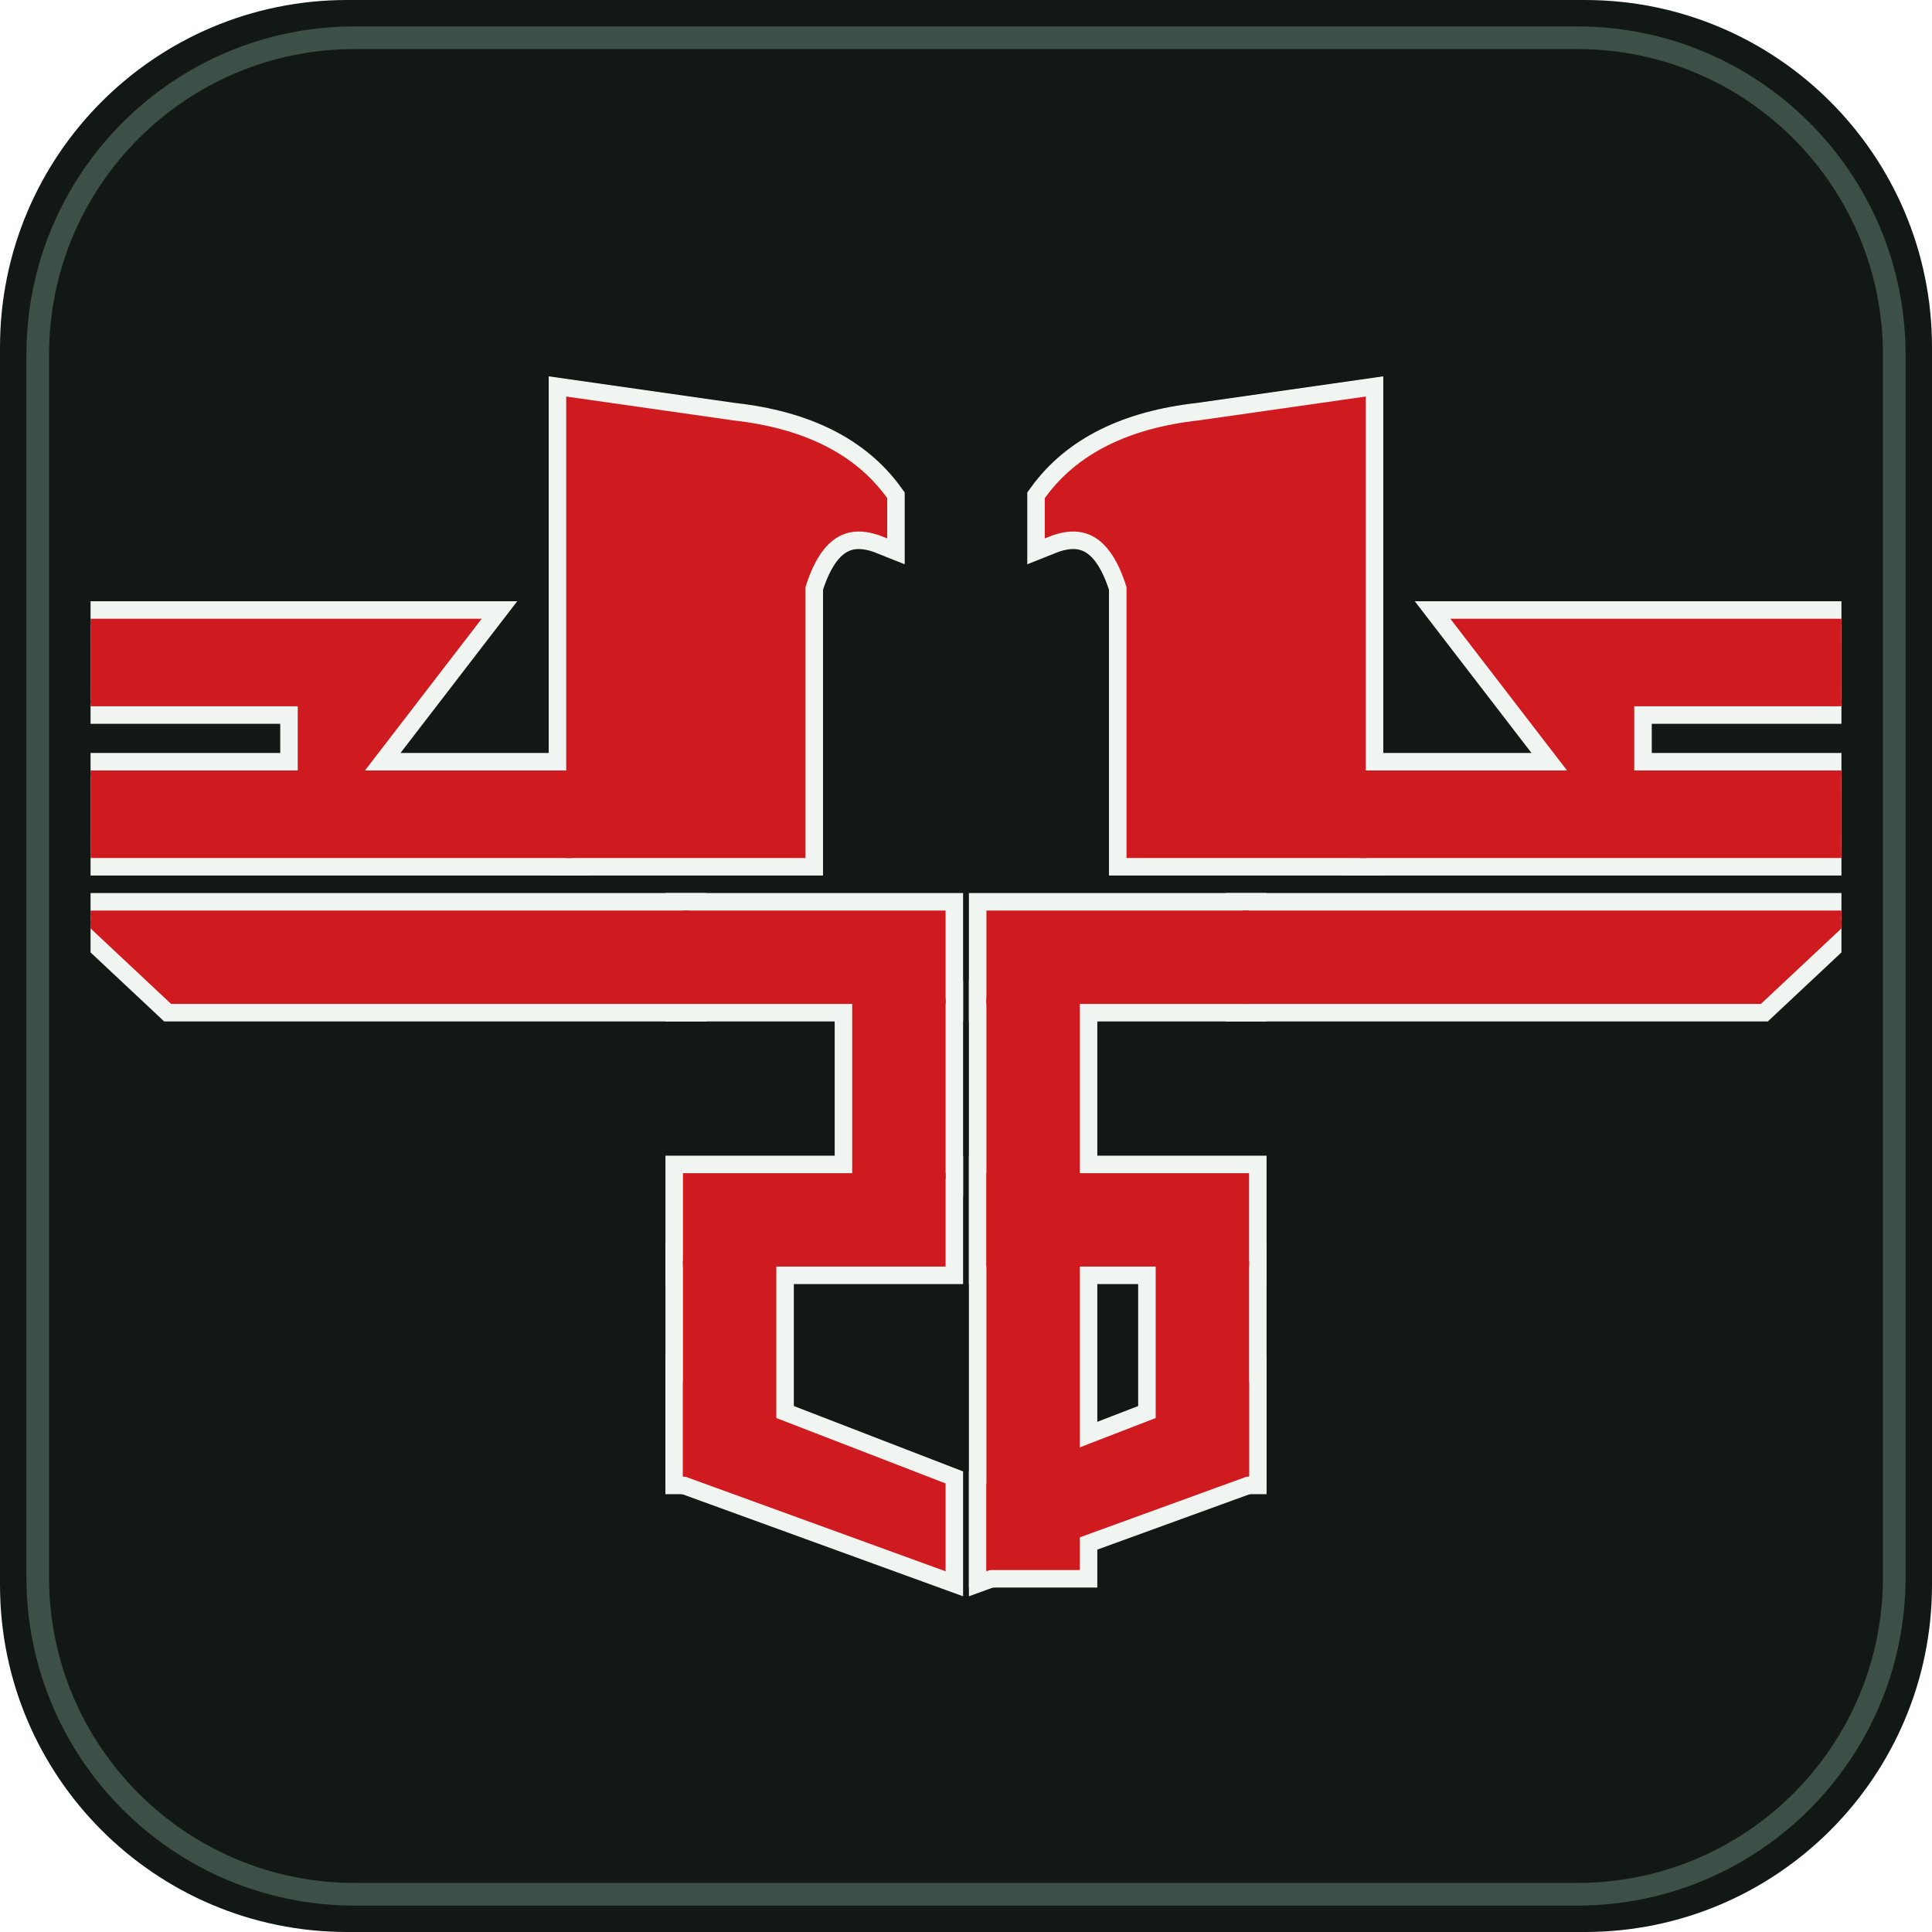
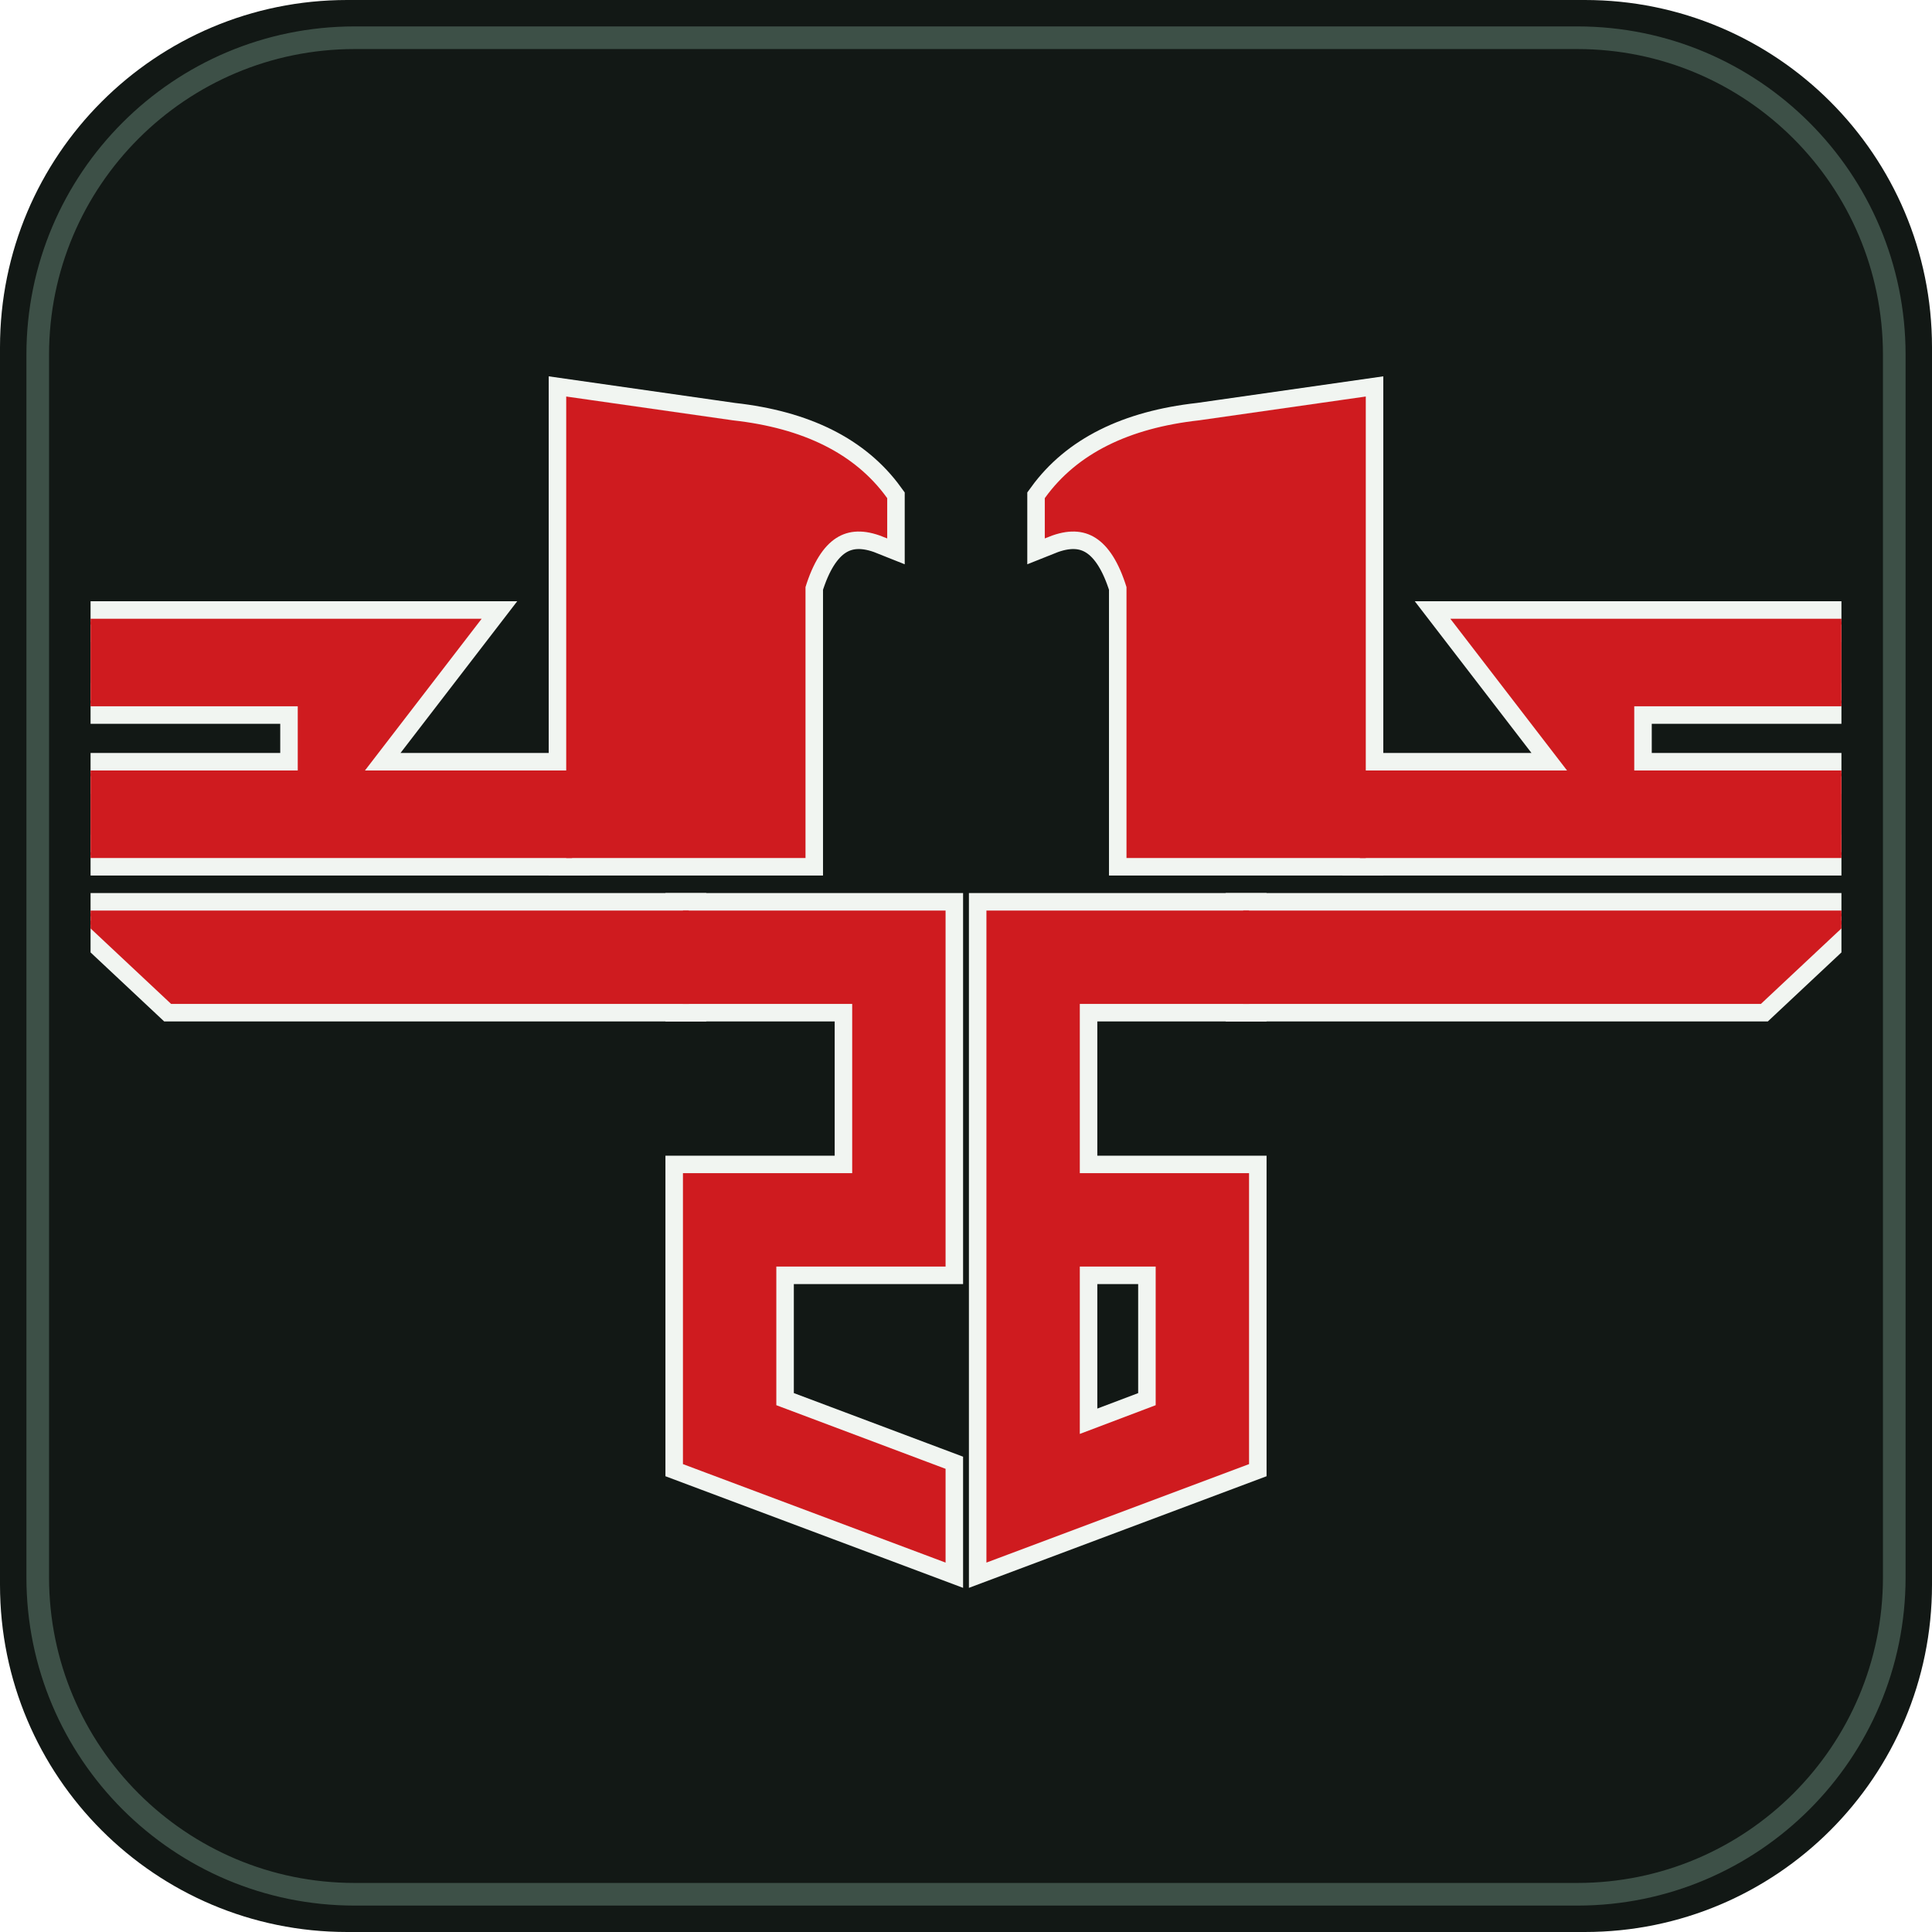
<svg xmlns="http://www.w3.org/2000/svg" viewBox="0 0 256 256" role="img" aria-label="S4NDMoD26">
  <rect width="256" height="256" rx="46" fill="#121815" />
  <rect x="5" y="5" width="246" height="246" rx="42" fill="none" stroke="#3d5047" stroke-width="3" />
  <svg x="12" y="30" width="232" height="196" viewBox="50 0 300 226" overflow="hidden">
    <defs>
      <g id="s4-wing">
        <path d="M268 16 L240 20 Q222 22 214 33 L214 39 Q224 35 228 48 L228 94 L268 94 Z" />
        <path d="M284 54 L394 54 L377 68 L314 68 L314 80 L374 80 L356 94 L268 94 L268 80 L304 80 Z" />
        <path d="M248 104 L352 104 L336 119 L248 119 Z" />
      </g>
      <g id="s4-eagle">
        <use href="#s4-wing" />
        <use href="#s4-wing" transform="translate(400 0) scale(-1 1)" />
-         <path d="M152 104 H196 V119 H152 Z" />
-         <path d="M181 119 H196 V149 H181 Z" />
-         <path d="M152 149 H196 V164 H152 Z" />
-         <path d="M152 164 H167 V200 H152 Z" />
-         <path d="M152 185 L196 202 V216 L152 200 Z" />
-         <path d="M204 104 H248 V119 H204 Z" />
-         <path d="M204 119 H219 V216 H204 Z" />
-         <path d="M204 149 H248 V164 H204 Z" />
-         <path d="M233 164 H248 V200 H233 Z" />
-         <path d="M204 202 L248 185 V200 L204 216 Z" />
+         <path d="M152 104 L196 104 L196 164 L167 164 L167 188.6 L196 199.5 L196 214.5 L152 198 L152 149 L181 149 L181 119 L152 119 Z" />
+         <path fill-rule="evenodd" d="M204 104 L248 104 L248 119 L219 119 L219 149 L248 149 L248 198 L204 214.5 Z M219 164 L233 164 L233 188.6 L219 193.9 Z" />
      </g>
    </defs>
    <use href="#s4-eagle" fill="#f1f5f1" stroke="#f1f5f1" stroke-width="7" stroke-linejoin="miter" stroke-miterlimit="3" />
    <use href="#s4-eagle" fill="#cf1b1f" stroke="#cf1b1f" stroke-width="1" stroke-linejoin="miter" stroke-miterlimit="3" />
  </svg>
</svg>
